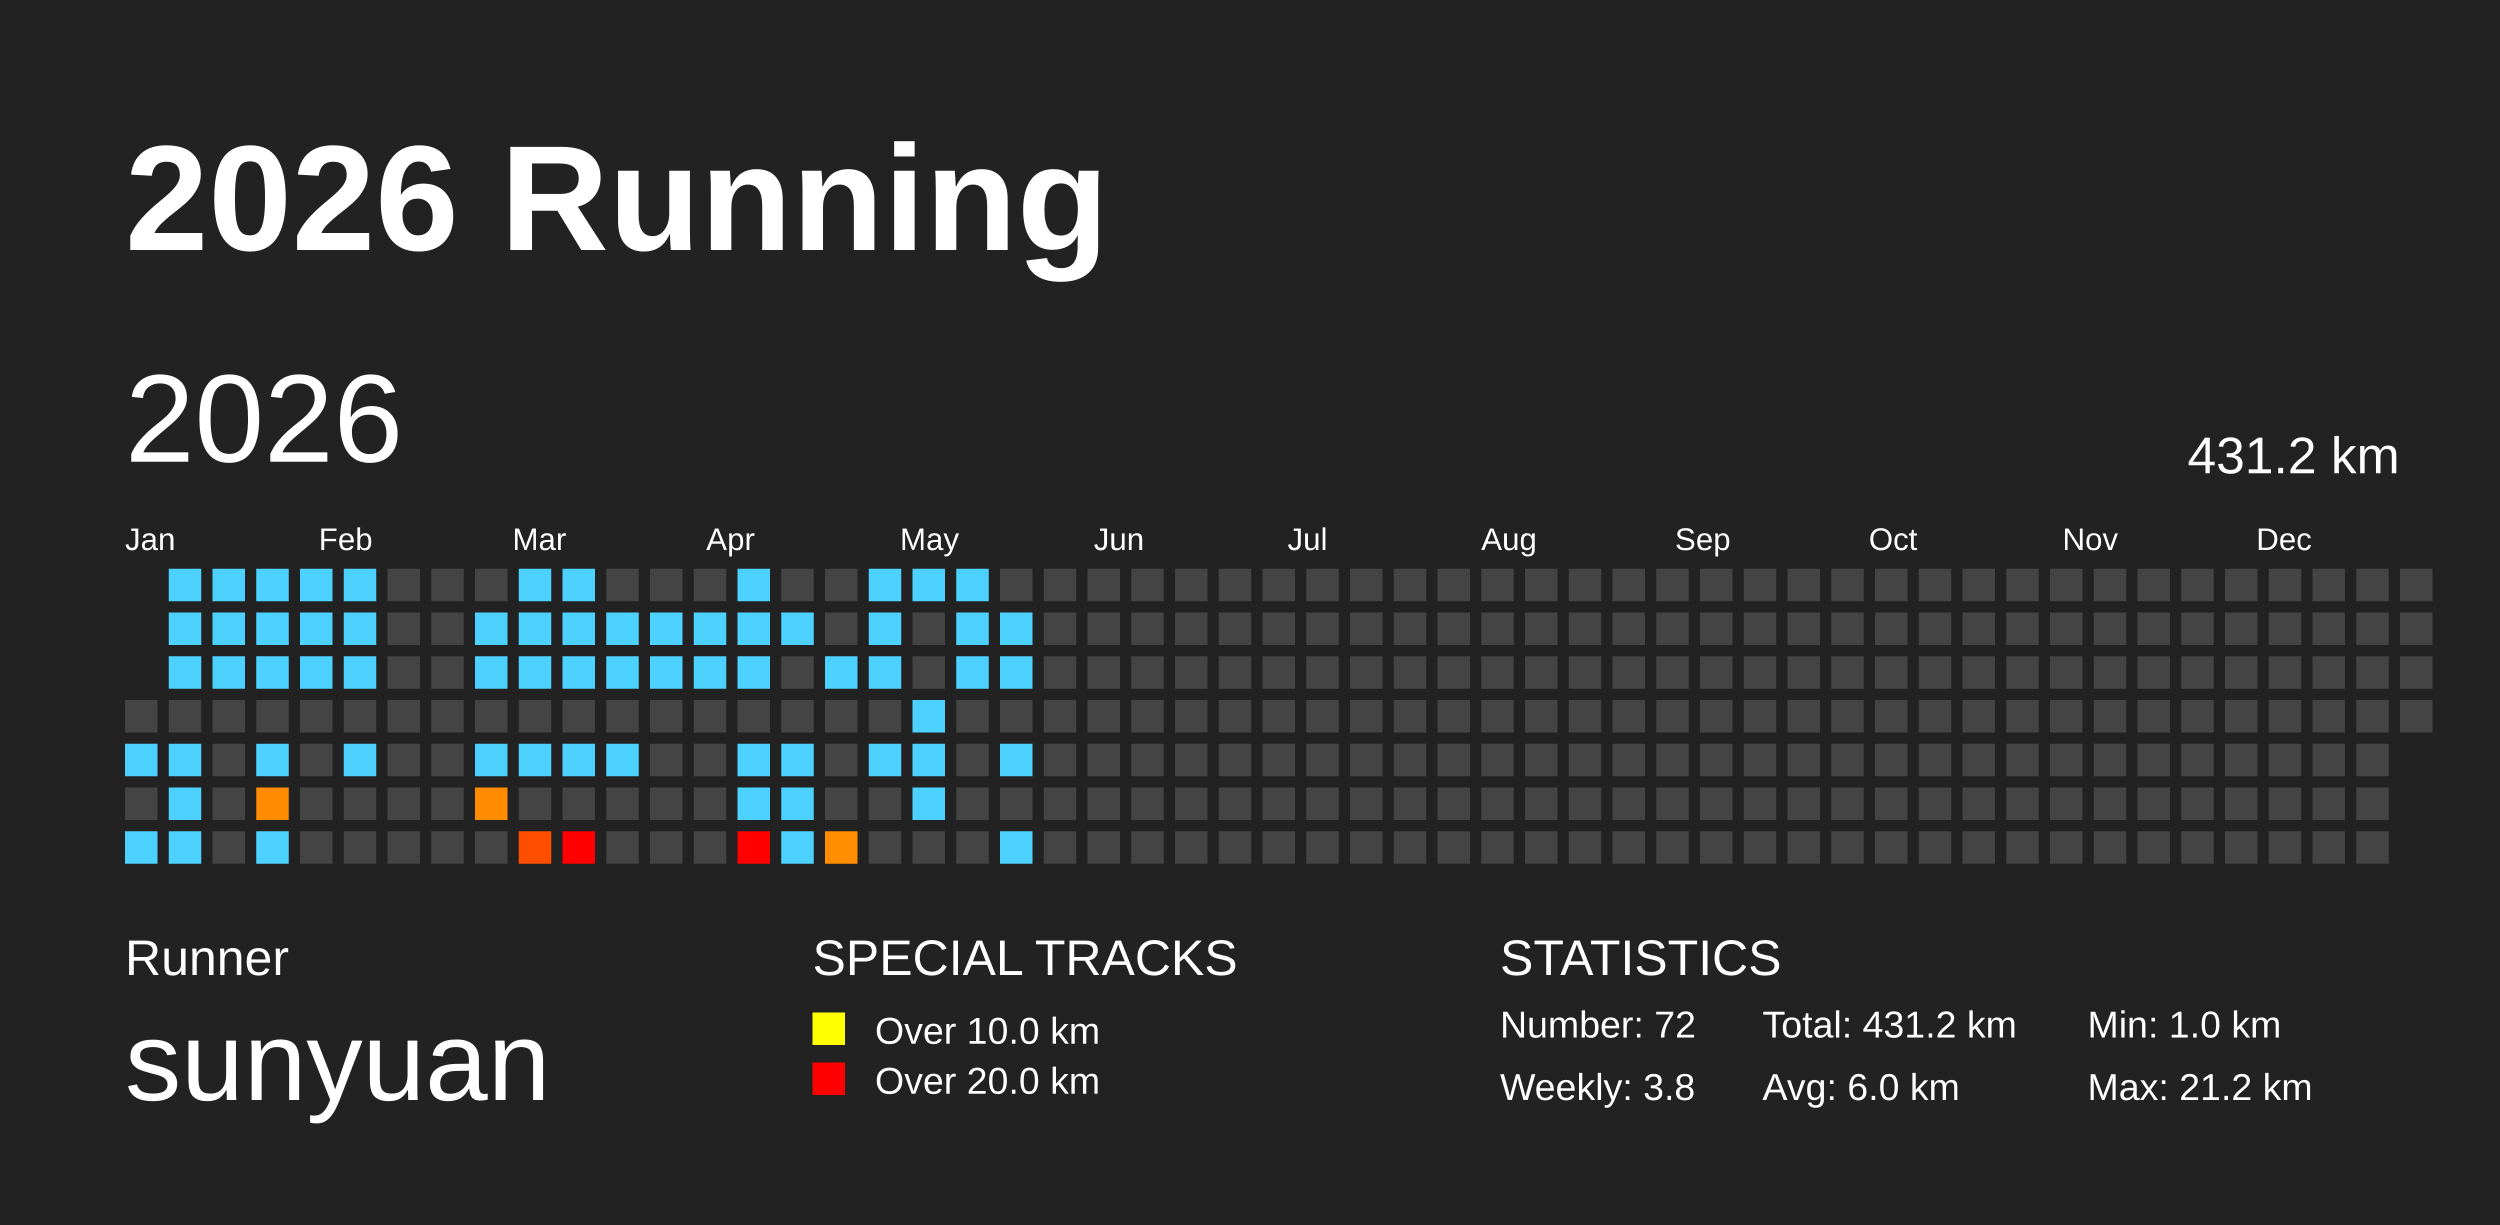
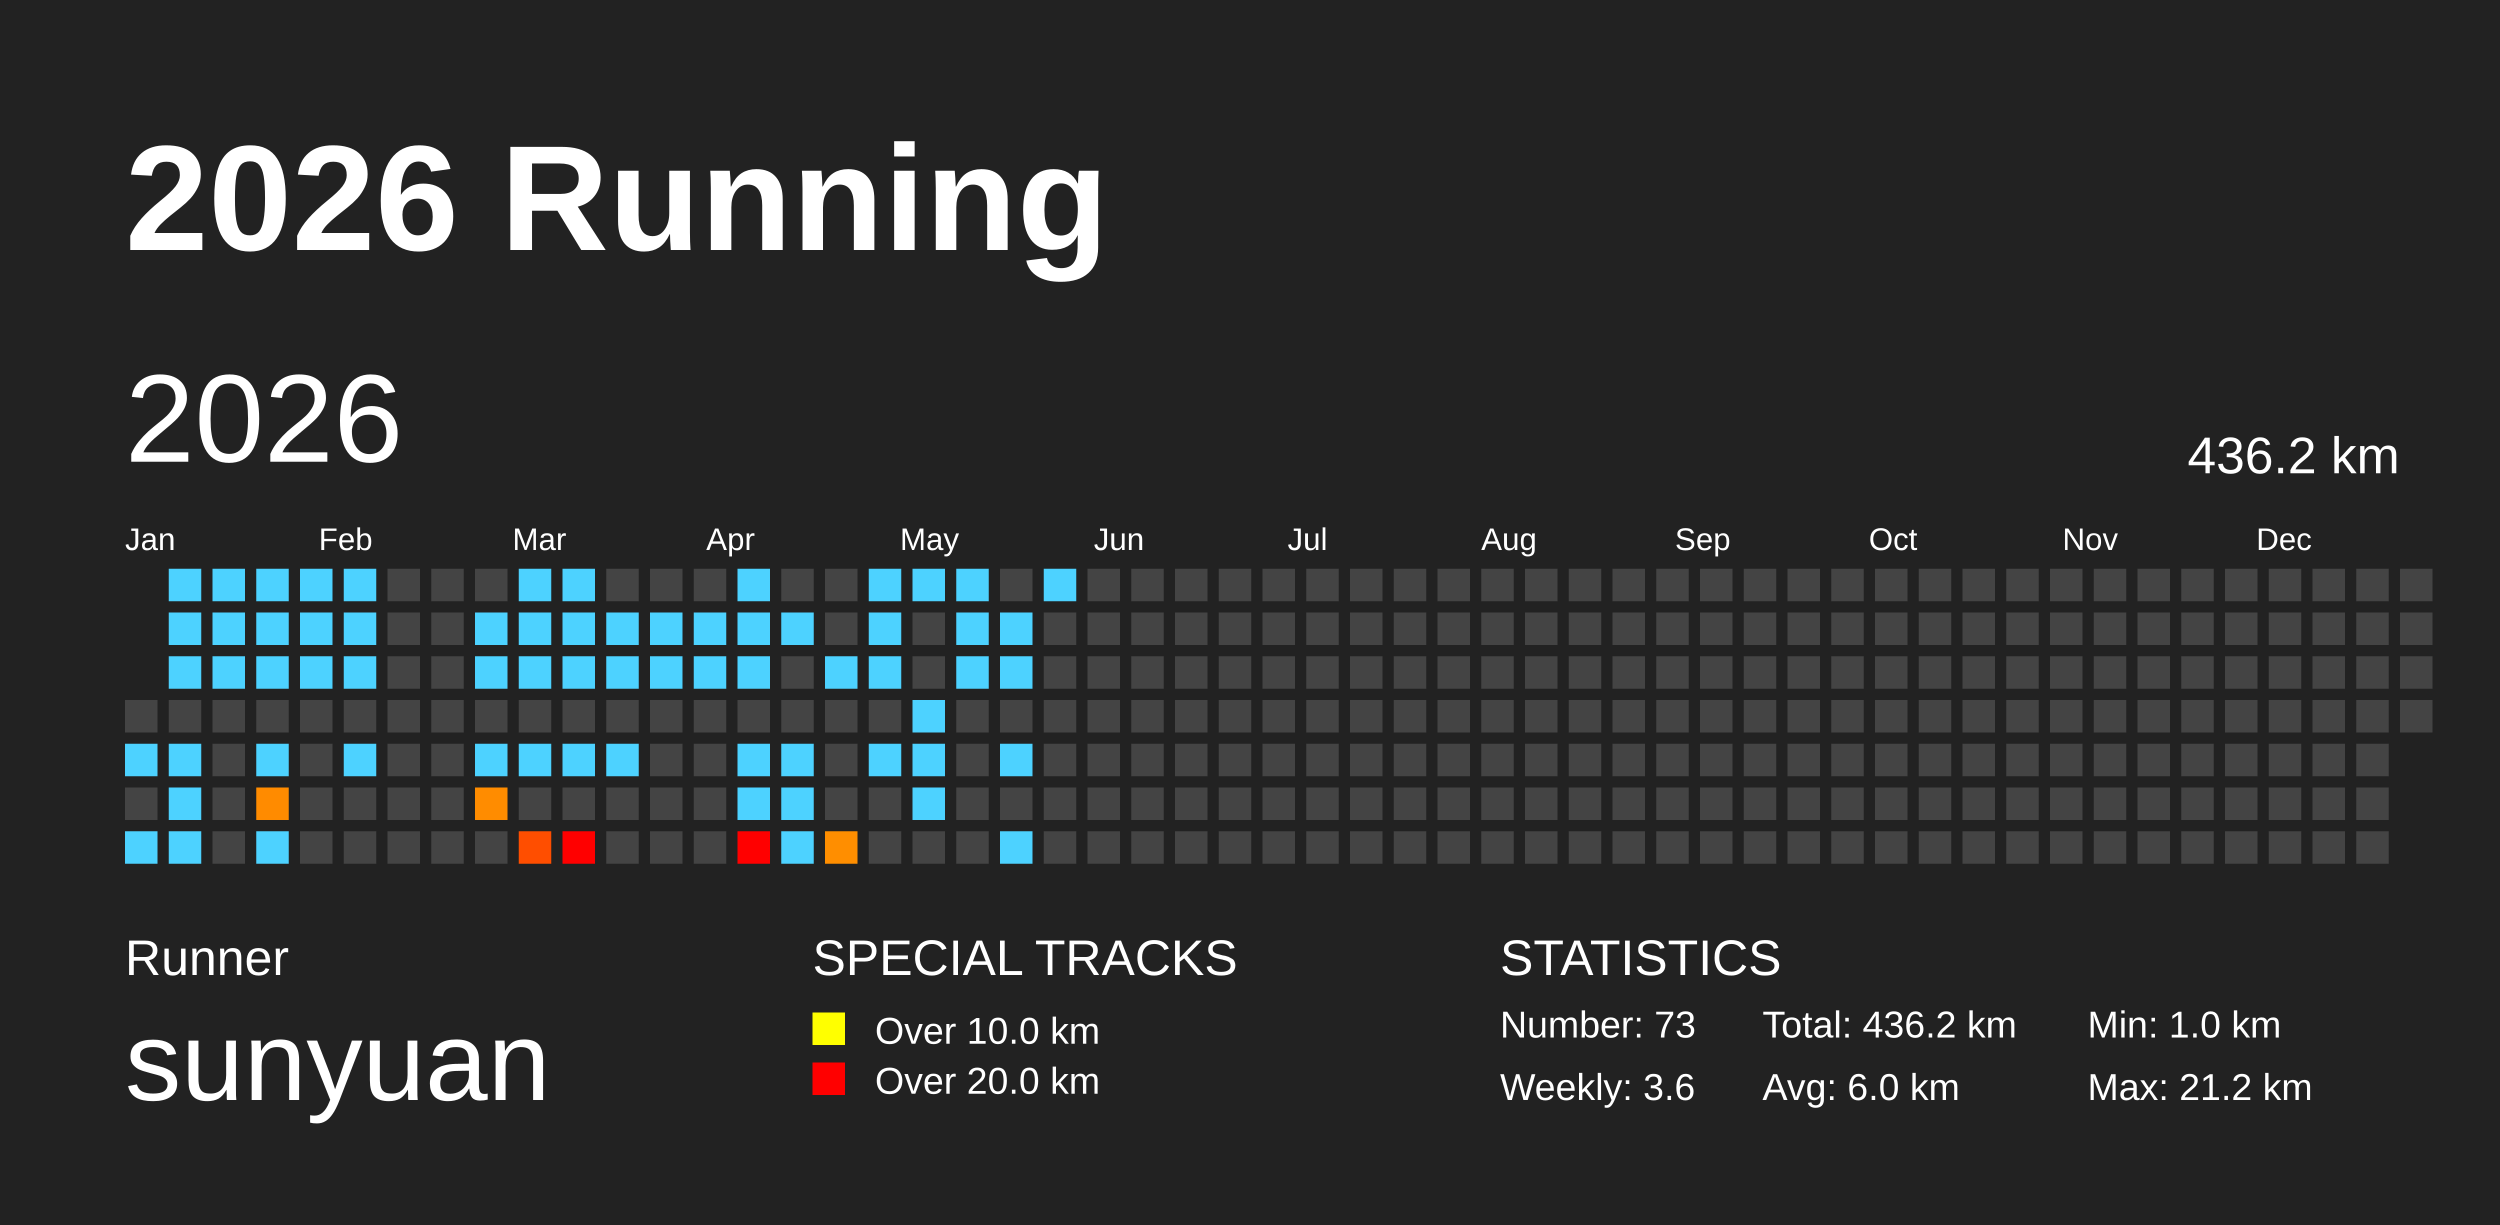
<svg xmlns="http://www.w3.org/2000/svg" baseProfile="full" height="98mm" version="1.1" viewBox="0,0,200,98" width="200mm">
  <defs />
  <rect fill="#222222" height="98" width="200" x="0" y="0" />
  <text fill="#FFFFFF" style="font-size:12px; font-family:Arial; font-weight:bold;" x="10" y="20">2026 Running</text>
  <text fill="#FFFFFF" style="font-size:4px; font-family:Arial" x="10" y="78">Runner</text>
  <text fill="#FFFFFF" style="font-size:9px; font-family:Arial" x="10" y="88">sunyuan</text>
  <text fill="#FFFFFF" style="font-size:4px; font-family:Arial" x="65" y="78">SPECIAL TRACKS</text>
  <rect fill="yellow" height="2.6" width="2.6" x="65" y="81" />
  <text fill="#FFFFFF" style="font-size:3px; font-family:Arial" x="70" y="83.5">Over 10.0 km</text>
  <rect fill="red" height="2.6" width="2.6" x="65" y="85" />
  <text fill="#FFFFFF" style="font-size:3px; font-family:Arial" x="70" y="87.5">Over 20.0 km</text>
  <text fill="#FFFFFF" style="font-size:4px; font-family:Arial" x="120" y="78">STATISTICS</text>
-   <text fill="#FFFFFF" style="font-size:3px; font-family:Arial" x="120" y="83">Number: 72</text>
-   <text fill="#FFFFFF" style="font-size:3px; font-family:Arial" x="120" y="88">Weekly: 3.8</text>
-   <text fill="#FFFFFF" style="font-size:3px; font-family:Arial" x="141" y="83">Total: 431.2 km</text>
+   <text fill="#FFFFFF" style="font-size:3px; font-family:Arial" x="120" y="83">Number: 73</text>
+   <text fill="#FFFFFF" style="font-size:3px; font-family:Arial" x="120" y="88">Weekly: 3.6</text>
+   <text fill="#FFFFFF" style="font-size:3px; font-family:Arial" x="141" y="83">Total: 436.2 km</text>
  <text fill="#FFFFFF" style="font-size:3px; font-family:Arial" x="141" y="88">Avg: 6.0 km</text>
  <text fill="#FFFFFF" style="font-size:3px; font-family:Arial" x="167" y="83">Min: 1.0 km</text>
  <text fill="#FFFFFF" style="font-size:3px; font-family:Arial" x="167" y="88">Max: 21.2 km</text>
  <text dominant-baseline="hanging" fill="#FFFFFF" style="font-size:10.0px; font-family:Arial;" x="10" y="30">2026</text>
-   <text dominant-baseline="hanging" fill="#FFFFFF" style="font-size:4.125px; font-family:Arial;" x="175" y="35">431.2 km</text>
+   <text dominant-baseline="hanging" fill="#FFFFFF" style="font-size:4.125px; font-family:Arial;" x="175" y="35">436.2 km</text>
  <text fill="#FFFFFF" style="font-size:2.5px; font-family:Arial" x="10.0" y="44">Jan</text>
  <text fill="#FFFFFF" style="font-size:2.5px; font-family:Arial" x="25.5" y="44">Feb</text>
  <text fill="#FFFFFF" style="font-size:2.5px; font-family:Arial" x="41.0" y="44">Mar</text>
  <text fill="#FFFFFF" style="font-size:2.5px; font-family:Arial" x="56.5" y="44">Apr</text>
  <text fill="#FFFFFF" style="font-size:2.5px; font-family:Arial" x="72.0" y="44">May</text>
  <text fill="#FFFFFF" style="font-size:2.5px; font-family:Arial" x="87.5" y="44">Jun</text>
  <text fill="#FFFFFF" style="font-size:2.5px; font-family:Arial" x="103.0" y="44">Jul</text>
  <text fill="#FFFFFF" style="font-size:2.5px; font-family:Arial" x="118.5" y="44">Aug</text>
  <text fill="#FFFFFF" style="font-size:2.5px; font-family:Arial" x="134.0" y="44">Sep</text>
  <text fill="#FFFFFF" style="font-size:2.5px; font-family:Arial" x="149.5" y="44">Oct</text>
  <text fill="#FFFFFF" style="font-size:2.5px; font-family:Arial" x="165.0" y="44">Nov</text>
  <text fill="#FFFFFF" style="font-size:2.5px; font-family:Arial" x="180.5" y="44">Dec</text>
  <rect fill="#444444" height="2.6" width="2.6" x="10.0" y="56.0" />
  <rect fill="#4dd2ff" height="2.6" width="2.6" x="10.0" y="59.5" />
  <rect fill="#444444" height="2.6" width="2.6" x="10.0" y="63.0" />
  <rect fill="#4dd2ff" height="2.6" width="2.6" x="10.0" y="66.5" />
  <rect fill="#4dd2ff" height="2.6" width="2.6" x="13.5" y="45.5" />
  <rect fill="#4dd2ff" height="2.6" width="2.6" x="13.5" y="49.0" />
  <rect fill="#4dd2ff" height="2.6" width="2.6" x="13.5" y="52.5" />
  <rect fill="#444444" height="2.6" width="2.6" x="13.5" y="56.0" />
  <rect fill="#4dd2ff" height="2.6" width="2.6" x="13.5" y="59.5" />
  <rect fill="#4dd2ff" height="2.6" width="2.6" x="13.5" y="63.0" />
  <rect fill="#4dd2ff" height="2.6" width="2.6" x="13.5" y="66.5" />
  <rect fill="#4dd2ff" height="2.6" width="2.6" x="17.0" y="45.5" />
  <rect fill="#4dd2ff" height="2.6" width="2.6" x="17.0" y="49.0" />
  <rect fill="#4dd2ff" height="2.6" width="2.6" x="17.0" y="52.5" />
  <rect fill="#444444" height="2.6" width="2.6" x="17.0" y="56.0" />
  <rect fill="#444444" height="2.6" width="2.6" x="17.0" y="59.5" />
  <rect fill="#444444" height="2.6" width="2.6" x="17.0" y="63.0" />
  <rect fill="#444444" height="2.6" width="2.6" x="17.0" y="66.5" />
  <rect fill="#4dd2ff" height="2.6" width="2.6" x="20.5" y="45.5" />
  <rect fill="#4dd2ff" height="2.6" width="2.6" x="20.5" y="49.0" />
  <rect fill="#4dd2ff" height="2.6" width="2.6" x="20.5" y="52.5" />
  <rect fill="#444444" height="2.6" width="2.6" x="20.5" y="56.0" />
  <rect fill="#4dd2ff" height="2.6" width="2.6" x="20.5" y="59.5" />
  <rect fill="#ff8b00" height="2.6" width="2.6" x="20.5" y="63.0" />
  <rect fill="#4dd2ff" height="2.6" width="2.6" x="20.5" y="66.5" />
  <rect fill="#4dd2ff" height="2.6" width="2.6" x="24.0" y="45.5" />
  <rect fill="#4dd2ff" height="2.6" width="2.6" x="24.0" y="49.0" />
  <rect fill="#4dd2ff" height="2.6" width="2.6" x="24.0" y="52.5" />
  <rect fill="#444444" height="2.6" width="2.6" x="24.0" y="56.0" />
  <rect fill="#444444" height="2.6" width="2.6" x="24.0" y="59.5" />
  <rect fill="#444444" height="2.6" width="2.6" x="24.0" y="63.0" />
  <rect fill="#444444" height="2.6" width="2.6" x="24.0" y="66.5" />
  <rect fill="#4dd2ff" height="2.6" width="2.6" x="27.5" y="45.5" />
  <rect fill="#4dd2ff" height="2.6" width="2.6" x="27.5" y="49.0" />
  <rect fill="#4dd2ff" height="2.6" width="2.6" x="27.5" y="52.5" />
  <rect fill="#444444" height="2.6" width="2.6" x="27.5" y="56.0" />
  <rect fill="#4dd2ff" height="2.6" width="2.6" x="27.5" y="59.5" />
  <rect fill="#444444" height="2.6" width="2.6" x="27.5" y="63.0" />
  <rect fill="#444444" height="2.6" width="2.6" x="27.5" y="66.5" />
  <rect fill="#444444" height="2.6" width="2.6" x="31.0" y="45.5" />
  <rect fill="#444444" height="2.6" width="2.6" x="31.0" y="49.0" />
  <rect fill="#444444" height="2.6" width="2.6" x="31.0" y="52.5" />
  <rect fill="#444444" height="2.6" width="2.6" x="31.0" y="56.0" />
  <rect fill="#444444" height="2.6" width="2.6" x="31.0" y="59.5" />
  <rect fill="#444444" height="2.6" width="2.6" x="31.0" y="63.0" />
  <rect fill="#444444" height="2.6" width="2.6" x="31.0" y="66.5" />
  <rect fill="#444444" height="2.6" width="2.6" x="34.5" y="45.5" />
  <rect fill="#444444" height="2.6" width="2.6" x="34.5" y="49.0" />
  <rect fill="#444444" height="2.6" width="2.6" x="34.5" y="52.5" />
  <rect fill="#444444" height="2.6" width="2.6" x="34.5" y="56.0" />
  <rect fill="#444444" height="2.6" width="2.6" x="34.5" y="59.5" />
  <rect fill="#444444" height="2.6" width="2.6" x="34.5" y="63.0" />
  <rect fill="#444444" height="2.6" width="2.6" x="34.5" y="66.5" />
  <rect fill="#444444" height="2.6" width="2.6" x="38.0" y="45.5" />
  <rect fill="#4dd2ff" height="2.6" width="2.6" x="38.0" y="49.0" />
  <rect fill="#4dd2ff" height="2.6" width="2.6" x="38.0" y="52.5" />
  <rect fill="#444444" height="2.6" width="2.6" x="38.0" y="56.0" />
  <rect fill="#4dd2ff" height="2.6" width="2.6" x="38.0" y="59.5" />
  <rect fill="#ff8c00" height="2.6" width="2.6" x="38.0" y="63.0" />
  <rect fill="#444444" height="2.6" width="2.6" x="38.0" y="66.5" />
  <rect fill="#4dd2ff" height="2.6" width="2.6" x="41.5" y="45.5" />
  <rect fill="#4dd2ff" height="2.6" width="2.6" x="41.5" y="49.0" />
  <rect fill="#4dd2ff" height="2.6" width="2.6" x="41.5" y="52.5" />
  <rect fill="#444444" height="2.6" width="2.6" x="41.5" y="56.0" />
  <rect fill="#4dd2ff" height="2.6" width="2.6" x="41.5" y="59.5" />
  <rect fill="#444444" height="2.6" width="2.6" x="41.5" y="63.0" />
  <rect fill="#ff4e00" height="2.6" width="2.6" x="41.5" y="66.5" />
  <rect fill="#4dd2ff" height="2.6" width="2.6" x="45.0" y="45.5" />
  <rect fill="#4dd2ff" height="2.6" width="2.6" x="45.0" y="49.0" />
  <rect fill="#4dd2ff" height="2.6" width="2.6" x="45.0" y="52.5" />
  <rect fill="#444444" height="2.6" width="2.6" x="45.0" y="56.0" />
  <rect fill="#4dd2ff" height="2.6" width="2.6" x="45.0" y="59.5" />
  <rect fill="#444444" height="2.6" width="2.6" x="45.0" y="63.0" />
  <rect fill="red" height="2.6" width="2.6" x="45.0" y="66.5" />
  <rect fill="#444444" height="2.6" width="2.6" x="48.5" y="45.5" />
  <rect fill="#4dd2ff" height="2.6" width="2.6" x="48.5" y="49.0" />
  <rect fill="#4dd2ff" height="2.6" width="2.6" x="48.5" y="52.5" />
  <rect fill="#444444" height="2.6" width="2.6" x="48.5" y="56.0" />
  <rect fill="#4dd2ff" height="2.6" width="2.6" x="48.5" y="59.5" />
  <rect fill="#444444" height="2.6" width="2.6" x="48.5" y="63.0" />
  <rect fill="#444444" height="2.6" width="2.6" x="48.5" y="66.5" />
  <rect fill="#444444" height="2.6" width="2.6" x="52.0" y="45.5" />
  <rect fill="#4dd2ff" height="2.6" width="2.6" x="52.0" y="49.0" />
  <rect fill="#4dd2ff" height="2.6" width="2.6" x="52.0" y="52.5" />
  <rect fill="#444444" height="2.6" width="2.6" x="52.0" y="56.0" />
  <rect fill="#444444" height="2.6" width="2.6" x="52.0" y="59.5" />
  <rect fill="#444444" height="2.6" width="2.6" x="52.0" y="63.0" />
  <rect fill="#444444" height="2.6" width="2.6" x="52.0" y="66.5" />
  <rect fill="#444444" height="2.6" width="2.6" x="55.5" y="45.5" />
  <rect fill="#4dd2ff" height="2.6" width="2.6" x="55.5" y="49.0" />
  <rect fill="#4dd2ff" height="2.6" width="2.6" x="55.5" y="52.5" />
  <rect fill="#444444" height="2.6" width="2.6" x="55.5" y="56.0" />
  <rect fill="#444444" height="2.6" width="2.6" x="55.5" y="59.5" />
  <rect fill="#444444" height="2.6" width="2.6" x="55.5" y="63.0" />
  <rect fill="#444444" height="2.6" width="2.6" x="55.5" y="66.5" />
  <rect fill="#4dd2ff" height="2.6" width="2.6" x="59.0" y="45.5" />
  <rect fill="#4dd2ff" height="2.6" width="2.6" x="59.0" y="49.0" />
  <rect fill="#4dd2ff" height="2.6" width="2.6" x="59.0" y="52.5" />
  <rect fill="#444444" height="2.6" width="2.6" x="59.0" y="56.0" />
  <rect fill="#4dd2ff" height="2.6" width="2.6" x="59.0" y="59.5" />
  <rect fill="#4dd2ff" height="2.6" width="2.6" x="59.0" y="63.0" />
  <rect fill="red" height="2.6" width="2.6" x="59.0" y="66.5" />
  <rect fill="#444444" height="2.6" width="2.6" x="62.5" y="45.5" />
  <rect fill="#4dd2ff" height="2.6" width="2.6" x="62.5" y="49.0" />
  <rect fill="#444444" height="2.6" width="2.6" x="62.5" y="52.5" />
  <rect fill="#444444" height="2.6" width="2.6" x="62.5" y="56.0" />
  <rect fill="#4dd2ff" height="2.6" width="2.6" x="62.5" y="59.5" />
  <rect fill="#4dd2ff" height="2.6" width="2.6" x="62.5" y="63.0" />
  <rect fill="#4dd2ff" height="2.6" width="2.6" x="62.5" y="66.5" />
  <rect fill="#444444" height="2.6" width="2.6" x="66.0" y="45.5" />
  <rect fill="#444444" height="2.6" width="2.6" x="66.0" y="49.0" />
  <rect fill="#4dd2ff" height="2.6" width="2.6" x="66.0" y="52.5" />
  <rect fill="#444444" height="2.6" width="2.6" x="66.0" y="56.0" />
  <rect fill="#444444" height="2.6" width="2.6" x="66.0" y="59.5" />
  <rect fill="#444444" height="2.6" width="2.6" x="66.0" y="63.0" />
  <rect fill="#ff8e00" height="2.6" width="2.6" x="66.0" y="66.5" />
  <rect fill="#4dd2ff" height="2.6" width="2.6" x="69.5" y="45.5" />
  <rect fill="#4dd2ff" height="2.6" width="2.6" x="69.5" y="49.0" />
  <rect fill="#4dd2ff" height="2.6" width="2.6" x="69.5" y="52.5" />
  <rect fill="#444444" height="2.6" width="2.6" x="69.5" y="56.0" />
  <rect fill="#4dd2ff" height="2.6" width="2.6" x="69.5" y="59.5" />
  <rect fill="#444444" height="2.6" width="2.6" x="69.5" y="63.0" />
  <rect fill="#444444" height="2.6" width="2.6" x="69.5" y="66.5" />
  <rect fill="#4dd2ff" height="2.6" width="2.6" x="73.0" y="45.5" />
  <rect fill="#444444" height="2.6" width="2.6" x="73.0" y="49.0" />
  <rect fill="#444444" height="2.6" width="2.6" x="73.0" y="52.5" />
  <rect fill="#4dd2ff" height="2.6" width="2.6" x="73.0" y="56.0" />
  <rect fill="#4dd2ff" height="2.6" width="2.6" x="73.0" y="59.5" />
  <rect fill="#4dd2ff" height="2.6" width="2.6" x="73.0" y="63.0" />
  <rect fill="#444444" height="2.6" width="2.6" x="73.0" y="66.5" />
  <rect fill="#4dd2ff" height="2.6" width="2.6" x="76.5" y="45.5" />
  <rect fill="#4dd2ff" height="2.6" width="2.6" x="76.5" y="49.0" />
  <rect fill="#4dd2ff" height="2.6" width="2.6" x="76.5" y="52.5" />
  <rect fill="#444444" height="2.6" width="2.6" x="76.5" y="56.0" />
  <rect fill="#444444" height="2.6" width="2.6" x="76.5" y="59.5" />
  <rect fill="#444444" height="2.6" width="2.6" x="76.5" y="63.0" />
  <rect fill="#444444" height="2.6" width="2.6" x="76.5" y="66.5" />
  <rect fill="#444444" height="2.6" width="2.6" x="80.0" y="45.5" />
  <rect fill="#4dd2ff" height="2.6" width="2.6" x="80.0" y="49.0" />
  <rect fill="#4dd2ff" height="2.6" width="2.6" x="80.0" y="52.5" />
  <rect fill="#444444" height="2.6" width="2.6" x="80.0" y="56.0" />
  <rect fill="#4dd2ff" height="2.6" width="2.6" x="80.0" y="59.5" />
  <rect fill="#444444" height="2.6" width="2.6" x="80.0" y="63.0" />
  <rect fill="#4dd2ff" height="2.6" width="2.6" x="80.0" y="66.5" />
-   <rect fill="#444444" height="2.6" width="2.6" x="83.5" y="45.5" />
+   <rect fill="#4dd2ff" height="2.6" width="2.6" x="83.5" y="45.5" />
  <rect fill="#444444" height="2.6" width="2.6" x="83.5" y="49.0" />
  <rect fill="#444444" height="2.6" width="2.6" x="83.5" y="52.5" />
  <rect fill="#444444" height="2.6" width="2.6" x="83.5" y="56.0" />
  <rect fill="#444444" height="2.6" width="2.6" x="83.5" y="59.5" />
  <rect fill="#444444" height="2.6" width="2.6" x="83.5" y="63.0" />
  <rect fill="#444444" height="2.6" width="2.6" x="83.5" y="66.5" />
  <rect fill="#444444" height="2.6" width="2.6" x="87.0" y="45.5" />
  <rect fill="#444444" height="2.6" width="2.6" x="87.0" y="49.0" />
  <rect fill="#444444" height="2.6" width="2.6" x="87.0" y="52.5" />
  <rect fill="#444444" height="2.6" width="2.6" x="87.0" y="56.0" />
  <rect fill="#444444" height="2.6" width="2.6" x="87.0" y="59.5" />
  <rect fill="#444444" height="2.6" width="2.6" x="87.0" y="63.0" />
  <rect fill="#444444" height="2.6" width="2.6" x="87.0" y="66.5" />
  <rect fill="#444444" height="2.6" width="2.6" x="90.5" y="45.5" />
  <rect fill="#444444" height="2.6" width="2.6" x="90.5" y="49.0" />
  <rect fill="#444444" height="2.6" width="2.6" x="90.5" y="52.5" />
  <rect fill="#444444" height="2.6" width="2.6" x="90.5" y="56.0" />
  <rect fill="#444444" height="2.6" width="2.6" x="90.5" y="59.5" />
  <rect fill="#444444" height="2.6" width="2.6" x="90.5" y="63.0" />
  <rect fill="#444444" height="2.6" width="2.6" x="90.5" y="66.5" />
  <rect fill="#444444" height="2.6" width="2.6" x="94.0" y="45.5" />
  <rect fill="#444444" height="2.6" width="2.6" x="94.0" y="49.0" />
  <rect fill="#444444" height="2.6" width="2.6" x="94.0" y="52.5" />
  <rect fill="#444444" height="2.6" width="2.6" x="94.0" y="56.0" />
  <rect fill="#444444" height="2.6" width="2.6" x="94.0" y="59.5" />
  <rect fill="#444444" height="2.6" width="2.6" x="94.0" y="63.0" />
  <rect fill="#444444" height="2.6" width="2.6" x="94.0" y="66.5" />
  <rect fill="#444444" height="2.6" width="2.6" x="97.5" y="45.5" />
  <rect fill="#444444" height="2.6" width="2.6" x="97.5" y="49.0" />
  <rect fill="#444444" height="2.6" width="2.6" x="97.5" y="52.5" />
  <rect fill="#444444" height="2.6" width="2.6" x="97.5" y="56.0" />
  <rect fill="#444444" height="2.6" width="2.6" x="97.5" y="59.5" />
  <rect fill="#444444" height="2.6" width="2.6" x="97.5" y="63.0" />
  <rect fill="#444444" height="2.6" width="2.6" x="97.5" y="66.5" />
  <rect fill="#444444" height="2.6" width="2.6" x="101.0" y="45.5" />
  <rect fill="#444444" height="2.6" width="2.6" x="101.0" y="49.0" />
  <rect fill="#444444" height="2.6" width="2.6" x="101.0" y="52.5" />
  <rect fill="#444444" height="2.6" width="2.6" x="101.0" y="56.0" />
  <rect fill="#444444" height="2.6" width="2.6" x="101.0" y="59.5" />
  <rect fill="#444444" height="2.6" width="2.6" x="101.0" y="63.0" />
  <rect fill="#444444" height="2.6" width="2.6" x="101.0" y="66.5" />
  <rect fill="#444444" height="2.6" width="2.6" x="104.5" y="45.5" />
  <rect fill="#444444" height="2.6" width="2.6" x="104.5" y="49.0" />
  <rect fill="#444444" height="2.6" width="2.6" x="104.5" y="52.5" />
  <rect fill="#444444" height="2.6" width="2.6" x="104.5" y="56.0" />
  <rect fill="#444444" height="2.6" width="2.6" x="104.5" y="59.5" />
  <rect fill="#444444" height="2.6" width="2.6" x="104.5" y="63.0" />
  <rect fill="#444444" height="2.6" width="2.6" x="104.5" y="66.5" />
  <rect fill="#444444" height="2.6" width="2.6" x="108.0" y="45.5" />
  <rect fill="#444444" height="2.6" width="2.6" x="108.0" y="49.0" />
  <rect fill="#444444" height="2.6" width="2.6" x="108.0" y="52.5" />
  <rect fill="#444444" height="2.6" width="2.6" x="108.0" y="56.0" />
  <rect fill="#444444" height="2.6" width="2.6" x="108.0" y="59.5" />
  <rect fill="#444444" height="2.6" width="2.6" x="108.0" y="63.0" />
  <rect fill="#444444" height="2.6" width="2.6" x="108.0" y="66.5" />
  <rect fill="#444444" height="2.6" width="2.6" x="111.5" y="45.5" />
  <rect fill="#444444" height="2.6" width="2.6" x="111.5" y="49.0" />
  <rect fill="#444444" height="2.6" width="2.6" x="111.5" y="52.5" />
  <rect fill="#444444" height="2.6" width="2.6" x="111.5" y="56.0" />
  <rect fill="#444444" height="2.6" width="2.6" x="111.5" y="59.5" />
  <rect fill="#444444" height="2.6" width="2.6" x="111.5" y="63.0" />
  <rect fill="#444444" height="2.6" width="2.6" x="111.5" y="66.5" />
  <rect fill="#444444" height="2.6" width="2.6" x="115.0" y="45.5" />
  <rect fill="#444444" height="2.6" width="2.6" x="115.0" y="49.0" />
  <rect fill="#444444" height="2.6" width="2.6" x="115.0" y="52.5" />
  <rect fill="#444444" height="2.6" width="2.6" x="115.0" y="56.0" />
  <rect fill="#444444" height="2.6" width="2.6" x="115.0" y="59.5" />
  <rect fill="#444444" height="2.6" width="2.6" x="115.0" y="63.0" />
  <rect fill="#444444" height="2.6" width="2.6" x="115.0" y="66.5" />
  <rect fill="#444444" height="2.6" width="2.6" x="118.5" y="45.5" />
  <rect fill="#444444" height="2.6" width="2.6" x="118.5" y="49.0" />
  <rect fill="#444444" height="2.6" width="2.6" x="118.5" y="52.5" />
  <rect fill="#444444" height="2.6" width="2.6" x="118.5" y="56.0" />
  <rect fill="#444444" height="2.6" width="2.6" x="118.5" y="59.5" />
  <rect fill="#444444" height="2.6" width="2.6" x="118.5" y="63.0" />
  <rect fill="#444444" height="2.6" width="2.6" x="118.5" y="66.5" />
  <rect fill="#444444" height="2.6" width="2.6" x="122.0" y="45.5" />
  <rect fill="#444444" height="2.6" width="2.6" x="122.0" y="49.0" />
  <rect fill="#444444" height="2.6" width="2.6" x="122.0" y="52.5" />
  <rect fill="#444444" height="2.6" width="2.6" x="122.0" y="56.0" />
  <rect fill="#444444" height="2.6" width="2.6" x="122.0" y="59.5" />
  <rect fill="#444444" height="2.6" width="2.6" x="122.0" y="63.0" />
  <rect fill="#444444" height="2.6" width="2.6" x="122.0" y="66.5" />
  <rect fill="#444444" height="2.6" width="2.6" x="125.5" y="45.5" />
  <rect fill="#444444" height="2.6" width="2.6" x="125.5" y="49.0" />
  <rect fill="#444444" height="2.6" width="2.6" x="125.5" y="52.5" />
  <rect fill="#444444" height="2.6" width="2.6" x="125.5" y="56.0" />
  <rect fill="#444444" height="2.6" width="2.6" x="125.5" y="59.5" />
  <rect fill="#444444" height="2.6" width="2.6" x="125.5" y="63.0" />
  <rect fill="#444444" height="2.6" width="2.6" x="125.5" y="66.5" />
  <rect fill="#444444" height="2.6" width="2.6" x="129.0" y="45.5" />
  <rect fill="#444444" height="2.6" width="2.6" x="129.0" y="49.0" />
  <rect fill="#444444" height="2.6" width="2.6" x="129.0" y="52.5" />
  <rect fill="#444444" height="2.6" width="2.6" x="129.0" y="56.0" />
  <rect fill="#444444" height="2.6" width="2.6" x="129.0" y="59.5" />
  <rect fill="#444444" height="2.6" width="2.6" x="129.0" y="63.0" />
  <rect fill="#444444" height="2.6" width="2.6" x="129.0" y="66.5" />
  <rect fill="#444444" height="2.6" width="2.6" x="132.5" y="45.5" />
  <rect fill="#444444" height="2.6" width="2.6" x="132.5" y="49.0" />
  <rect fill="#444444" height="2.6" width="2.6" x="132.5" y="52.5" />
  <rect fill="#444444" height="2.6" width="2.6" x="132.5" y="56.0" />
  <rect fill="#444444" height="2.6" width="2.6" x="132.5" y="59.5" />
  <rect fill="#444444" height="2.6" width="2.6" x="132.5" y="63.0" />
  <rect fill="#444444" height="2.6" width="2.6" x="132.5" y="66.5" />
  <rect fill="#444444" height="2.6" width="2.6" x="136.0" y="45.5" />
  <rect fill="#444444" height="2.6" width="2.6" x="136.0" y="49.0" />
  <rect fill="#444444" height="2.6" width="2.6" x="136.0" y="52.5" />
  <rect fill="#444444" height="2.6" width="2.6" x="136.0" y="56.0" />
  <rect fill="#444444" height="2.6" width="2.6" x="136.0" y="59.5" />
  <rect fill="#444444" height="2.6" width="2.6" x="136.0" y="63.0" />
  <rect fill="#444444" height="2.6" width="2.6" x="136.0" y="66.5" />
  <rect fill="#444444" height="2.6" width="2.6" x="139.5" y="45.5" />
  <rect fill="#444444" height="2.6" width="2.6" x="139.5" y="49.0" />
  <rect fill="#444444" height="2.6" width="2.6" x="139.5" y="52.5" />
  <rect fill="#444444" height="2.6" width="2.6" x="139.5" y="56.0" />
  <rect fill="#444444" height="2.6" width="2.6" x="139.5" y="59.5" />
  <rect fill="#444444" height="2.6" width="2.6" x="139.5" y="63.0" />
  <rect fill="#444444" height="2.6" width="2.6" x="139.5" y="66.5" />
  <rect fill="#444444" height="2.6" width="2.6" x="143.0" y="45.5" />
  <rect fill="#444444" height="2.6" width="2.6" x="143.0" y="49.0" />
  <rect fill="#444444" height="2.6" width="2.6" x="143.0" y="52.5" />
  <rect fill="#444444" height="2.6" width="2.6" x="143.0" y="56.0" />
  <rect fill="#444444" height="2.6" width="2.6" x="143.0" y="59.5" />
  <rect fill="#444444" height="2.6" width="2.6" x="143.0" y="63.0" />
  <rect fill="#444444" height="2.6" width="2.6" x="143.0" y="66.5" />
  <rect fill="#444444" height="2.6" width="2.6" x="146.5" y="45.5" />
  <rect fill="#444444" height="2.6" width="2.6" x="146.5" y="49.0" />
  <rect fill="#444444" height="2.6" width="2.6" x="146.5" y="52.5" />
  <rect fill="#444444" height="2.6" width="2.6" x="146.5" y="56.0" />
  <rect fill="#444444" height="2.6" width="2.6" x="146.5" y="59.5" />
  <rect fill="#444444" height="2.6" width="2.6" x="146.5" y="63.0" />
  <rect fill="#444444" height="2.6" width="2.6" x="146.5" y="66.5" />
  <rect fill="#444444" height="2.6" width="2.6" x="150.0" y="45.5" />
  <rect fill="#444444" height="2.6" width="2.6" x="150.0" y="49.0" />
  <rect fill="#444444" height="2.6" width="2.6" x="150.0" y="52.5" />
  <rect fill="#444444" height="2.6" width="2.6" x="150.0" y="56.0" />
  <rect fill="#444444" height="2.6" width="2.6" x="150.0" y="59.5" />
  <rect fill="#444444" height="2.6" width="2.6" x="150.0" y="63.0" />
  <rect fill="#444444" height="2.6" width="2.6" x="150.0" y="66.5" />
  <rect fill="#444444" height="2.6" width="2.6" x="153.5" y="45.5" />
  <rect fill="#444444" height="2.6" width="2.6" x="153.5" y="49.0" />
  <rect fill="#444444" height="2.6" width="2.6" x="153.5" y="52.5" />
  <rect fill="#444444" height="2.6" width="2.6" x="153.5" y="56.0" />
  <rect fill="#444444" height="2.6" width="2.6" x="153.5" y="59.5" />
  <rect fill="#444444" height="2.6" width="2.6" x="153.5" y="63.0" />
  <rect fill="#444444" height="2.6" width="2.6" x="153.5" y="66.5" />
  <rect fill="#444444" height="2.6" width="2.6" x="157.0" y="45.5" />
  <rect fill="#444444" height="2.6" width="2.6" x="157.0" y="49.0" />
  <rect fill="#444444" height="2.6" width="2.6" x="157.0" y="52.5" />
  <rect fill="#444444" height="2.6" width="2.6" x="157.0" y="56.0" />
  <rect fill="#444444" height="2.6" width="2.6" x="157.0" y="59.5" />
  <rect fill="#444444" height="2.6" width="2.6" x="157.0" y="63.0" />
  <rect fill="#444444" height="2.6" width="2.6" x="157.0" y="66.5" />
  <rect fill="#444444" height="2.6" width="2.6" x="160.5" y="45.5" />
  <rect fill="#444444" height="2.6" width="2.6" x="160.5" y="49.0" />
  <rect fill="#444444" height="2.6" width="2.6" x="160.5" y="52.5" />
  <rect fill="#444444" height="2.6" width="2.6" x="160.5" y="56.0" />
  <rect fill="#444444" height="2.6" width="2.6" x="160.5" y="59.5" />
  <rect fill="#444444" height="2.6" width="2.6" x="160.5" y="63.0" />
  <rect fill="#444444" height="2.6" width="2.6" x="160.5" y="66.5" />
  <rect fill="#444444" height="2.6" width="2.6" x="164.0" y="45.5" />
  <rect fill="#444444" height="2.6" width="2.6" x="164.0" y="49.0" />
  <rect fill="#444444" height="2.6" width="2.6" x="164.0" y="52.5" />
  <rect fill="#444444" height="2.6" width="2.6" x="164.0" y="56.0" />
  <rect fill="#444444" height="2.6" width="2.6" x="164.0" y="59.5" />
  <rect fill="#444444" height="2.6" width="2.6" x="164.0" y="63.0" />
  <rect fill="#444444" height="2.6" width="2.6" x="164.0" y="66.5" />
  <rect fill="#444444" height="2.6" width="2.6" x="167.5" y="45.5" />
  <rect fill="#444444" height="2.6" width="2.6" x="167.5" y="49.0" />
  <rect fill="#444444" height="2.6" width="2.6" x="167.5" y="52.5" />
  <rect fill="#444444" height="2.6" width="2.6" x="167.5" y="56.0" />
  <rect fill="#444444" height="2.6" width="2.6" x="167.5" y="59.5" />
  <rect fill="#444444" height="2.6" width="2.6" x="167.5" y="63.0" />
  <rect fill="#444444" height="2.6" width="2.6" x="167.5" y="66.5" />
  <rect fill="#444444" height="2.6" width="2.6" x="171.0" y="45.5" />
  <rect fill="#444444" height="2.6" width="2.6" x="171.0" y="49.0" />
  <rect fill="#444444" height="2.6" width="2.6" x="171.0" y="52.5" />
  <rect fill="#444444" height="2.6" width="2.6" x="171.0" y="56.0" />
  <rect fill="#444444" height="2.6" width="2.6" x="171.0" y="59.5" />
  <rect fill="#444444" height="2.6" width="2.6" x="171.0" y="63.0" />
  <rect fill="#444444" height="2.6" width="2.6" x="171.0" y="66.5" />
  <rect fill="#444444" height="2.6" width="2.6" x="174.5" y="45.5" />
  <rect fill="#444444" height="2.6" width="2.6" x="174.5" y="49.0" />
  <rect fill="#444444" height="2.6" width="2.6" x="174.5" y="52.5" />
  <rect fill="#444444" height="2.6" width="2.6" x="174.5" y="56.0" />
  <rect fill="#444444" height="2.6" width="2.6" x="174.5" y="59.5" />
  <rect fill="#444444" height="2.6" width="2.6" x="174.5" y="63.0" />
  <rect fill="#444444" height="2.6" width="2.6" x="174.5" y="66.5" />
  <rect fill="#444444" height="2.6" width="2.6" x="178.0" y="45.5" />
  <rect fill="#444444" height="2.6" width="2.6" x="178.0" y="49.0" />
  <rect fill="#444444" height="2.6" width="2.6" x="178.0" y="52.5" />
  <rect fill="#444444" height="2.6" width="2.6" x="178.0" y="56.0" />
  <rect fill="#444444" height="2.6" width="2.6" x="178.0" y="59.5" />
  <rect fill="#444444" height="2.6" width="2.6" x="178.0" y="63.0" />
  <rect fill="#444444" height="2.6" width="2.6" x="178.0" y="66.5" />
  <rect fill="#444444" height="2.6" width="2.6" x="181.5" y="45.5" />
  <rect fill="#444444" height="2.6" width="2.6" x="181.5" y="49.0" />
  <rect fill="#444444" height="2.6" width="2.6" x="181.5" y="52.5" />
  <rect fill="#444444" height="2.6" width="2.6" x="181.5" y="56.0" />
  <rect fill="#444444" height="2.6" width="2.6" x="181.5" y="59.5" />
  <rect fill="#444444" height="2.6" width="2.6" x="181.5" y="63.0" />
  <rect fill="#444444" height="2.6" width="2.6" x="181.5" y="66.5" />
  <rect fill="#444444" height="2.6" width="2.6" x="185.0" y="45.5" />
  <rect fill="#444444" height="2.6" width="2.6" x="185.0" y="49.0" />
  <rect fill="#444444" height="2.6" width="2.6" x="185.0" y="52.5" />
  <rect fill="#444444" height="2.6" width="2.6" x="185.0" y="56.0" />
  <rect fill="#444444" height="2.6" width="2.6" x="185.0" y="59.5" />
  <rect fill="#444444" height="2.6" width="2.6" x="185.0" y="63.0" />
  <rect fill="#444444" height="2.6" width="2.6" x="185.0" y="66.5" />
  <rect fill="#444444" height="2.6" width="2.6" x="188.5" y="45.5" />
  <rect fill="#444444" height="2.6" width="2.6" x="188.5" y="49.0" />
  <rect fill="#444444" height="2.6" width="2.6" x="188.5" y="52.5" />
  <rect fill="#444444" height="2.6" width="2.6" x="188.5" y="56.0" />
  <rect fill="#444444" height="2.6" width="2.6" x="188.5" y="59.5" />
  <rect fill="#444444" height="2.6" width="2.6" x="188.5" y="63.0" />
  <rect fill="#444444" height="2.6" width="2.6" x="188.5" y="66.5" />
  <rect fill="#444444" height="2.6" width="2.6" x="192.0" y="45.5" />
  <rect fill="#444444" height="2.6" width="2.6" x="192.0" y="49.0" />
  <rect fill="#444444" height="2.6" width="2.6" x="192.0" y="52.5" />
  <rect fill="#444444" height="2.6" width="2.6" x="192.0" y="56.0" />
</svg>
